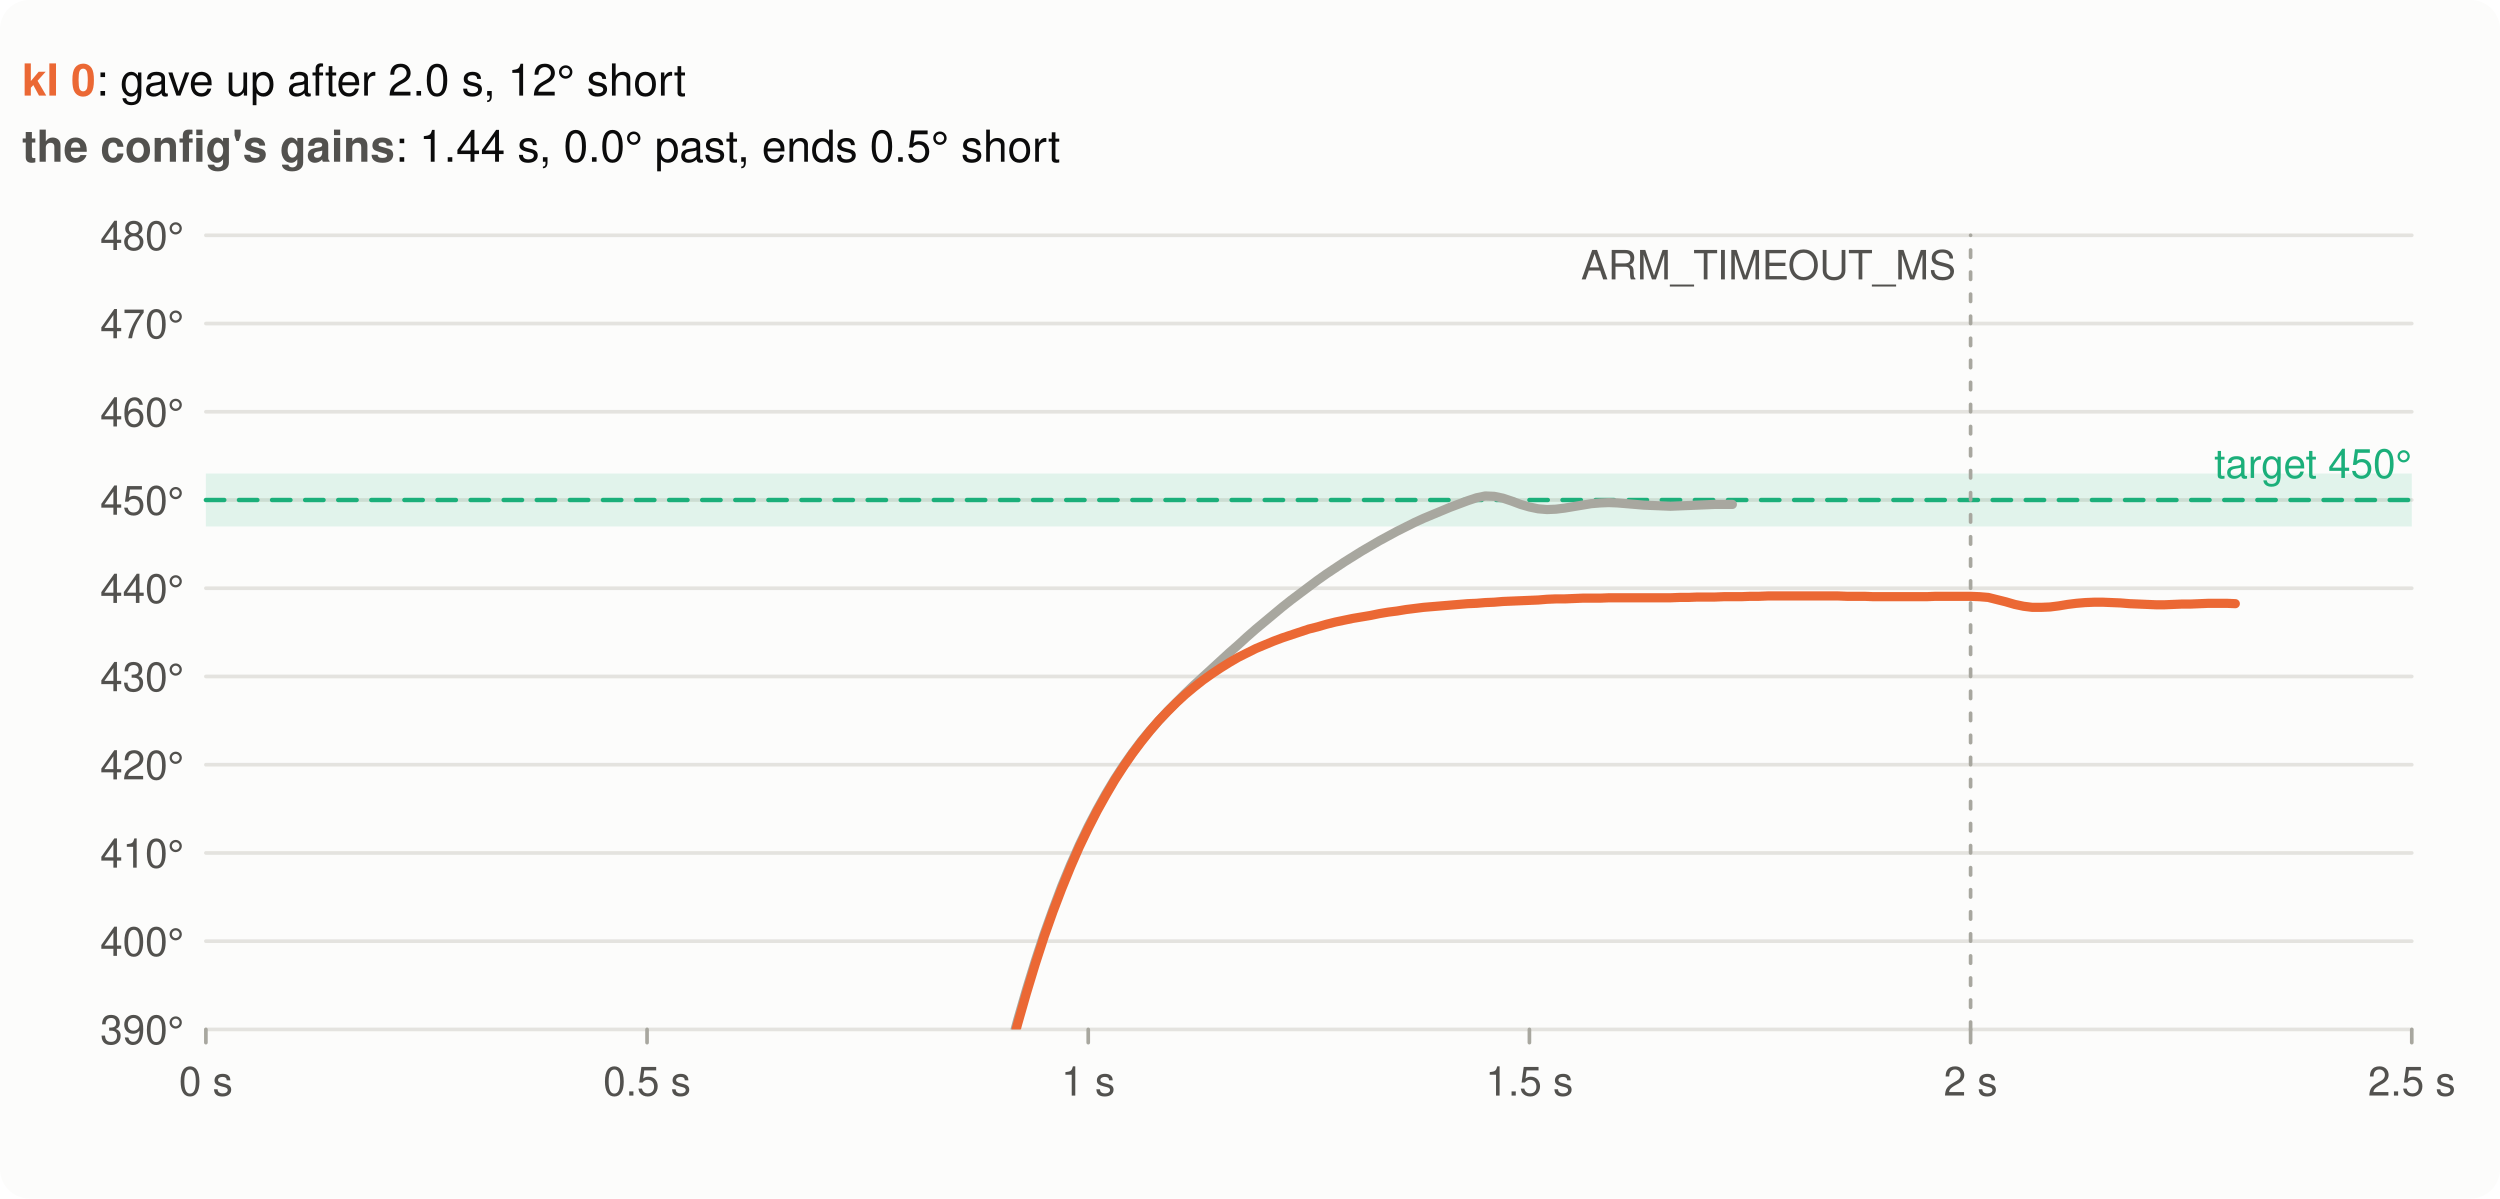
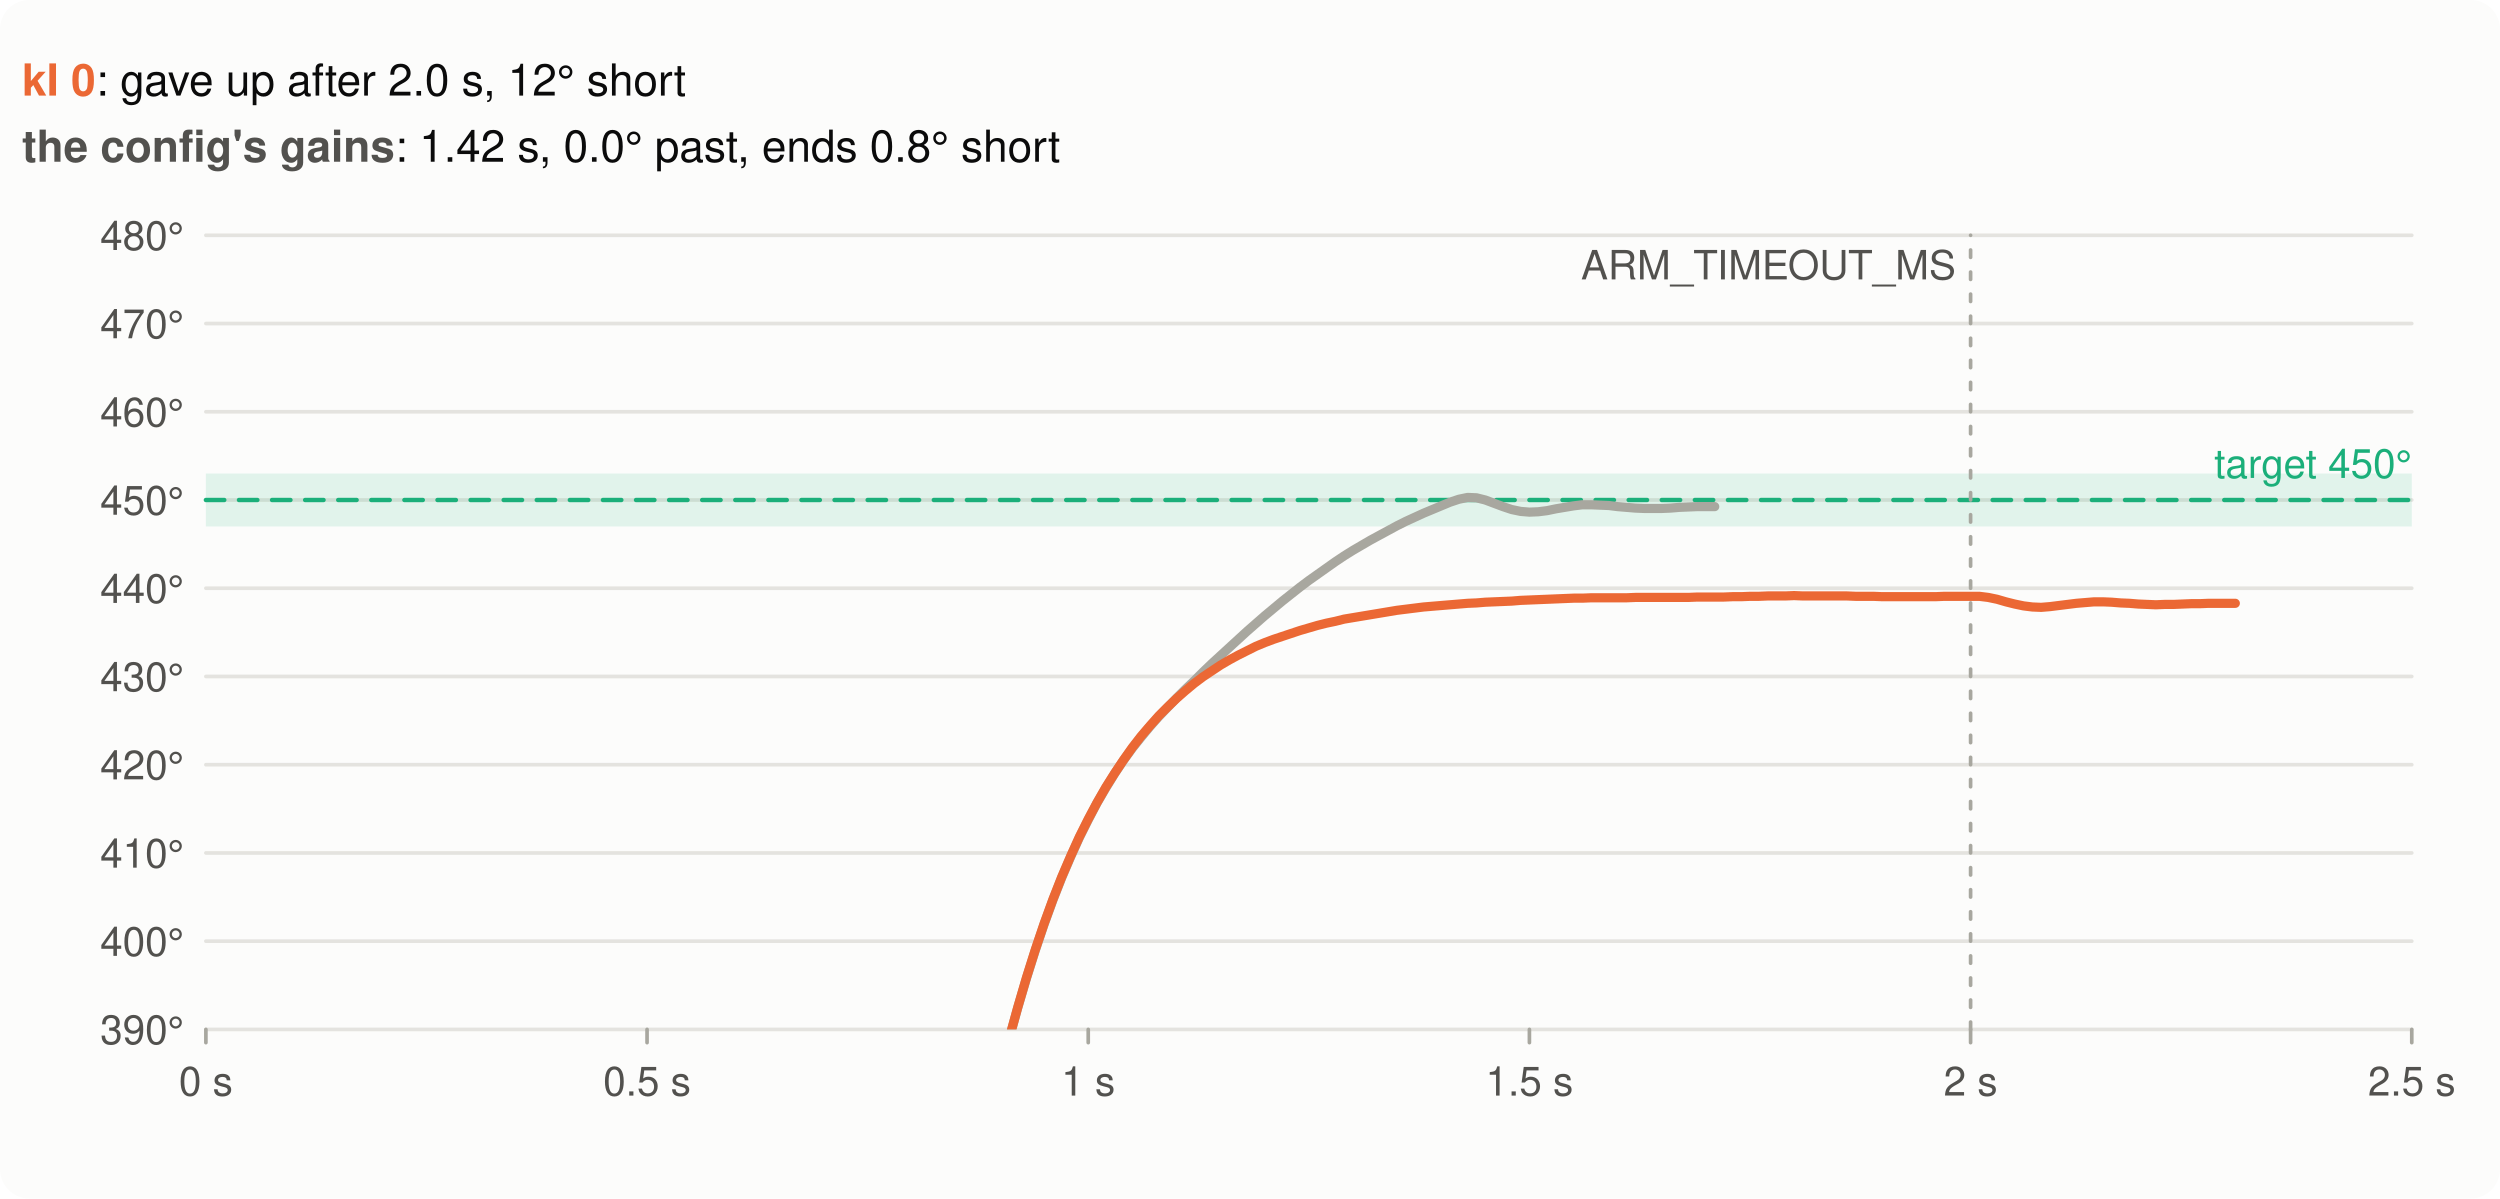
<svg xmlns="http://www.w3.org/2000/svg" width="680" height="326" viewBox="0 0 680 326" font-family="-apple-system, Segoe UI, Helvetica, Arial, sans-serif">
  <rect width="100%" height="100%" rx="8" fill="#fcfcfb" />
  <line x1="56.0" y1="280.0" x2="656.0" y2="280.0" stroke="#e4e3df" stroke-width="1.0" stroke-linecap="round" />
  <text x="50.0" y="284.0" text-anchor="end" fill="#52514e" font-size="11">390°</text>
  <line x1="56.0" y1="256.0" x2="656.0" y2="256.0" stroke="#e4e3df" stroke-width="1.0" stroke-linecap="round" />
  <text x="50.0" y="260.0" text-anchor="end" fill="#52514e" font-size="11">400°</text>
  <line x1="56.0" y1="232.0" x2="656.0" y2="232.0" stroke="#e4e3df" stroke-width="1.0" stroke-linecap="round" />
  <text x="50.0" y="236.0" text-anchor="end" fill="#52514e" font-size="11">410°</text>
  <line x1="56.0" y1="208.0" x2="656.0" y2="208.0" stroke="#e4e3df" stroke-width="1.0" stroke-linecap="round" />
  <text x="50.0" y="212.0" text-anchor="end" fill="#52514e" font-size="11">420°</text>
  <line x1="56.0" y1="184.0" x2="656.0" y2="184.0" stroke="#e4e3df" stroke-width="1.0" stroke-linecap="round" />
  <text x="50.0" y="188.0" text-anchor="end" fill="#52514e" font-size="11">430°</text>
  <line x1="56.0" y1="160.0" x2="656.0" y2="160.0" stroke="#e4e3df" stroke-width="1.0" stroke-linecap="round" />
  <text x="50.0" y="164.0" text-anchor="end" fill="#52514e" font-size="11">440°</text>
  <line x1="56.0" y1="136.0" x2="656.0" y2="136.0" stroke="#e4e3df" stroke-width="1.0" stroke-linecap="round" />
  <text x="50.0" y="140.0" text-anchor="end" fill="#52514e" font-size="11">450°</text>
  <line x1="56.0" y1="112.0" x2="656.0" y2="112.0" stroke="#e4e3df" stroke-width="1.0" stroke-linecap="round" />
  <text x="50.0" y="116.0" text-anchor="end" fill="#52514e" font-size="11">460°</text>
  <line x1="56.0" y1="88.0" x2="656.0" y2="88.0" stroke="#e4e3df" stroke-width="1.0" stroke-linecap="round" />
  <text x="50.0" y="92.0" text-anchor="end" fill="#52514e" font-size="11">470°</text>
  <line x1="56.0" y1="64.0" x2="656.0" y2="64.0" stroke="#e4e3df" stroke-width="1.0" stroke-linecap="round" />
  <text x="50.0" y="68.0" text-anchor="end" fill="#52514e" font-size="11">480°</text>
  <line x1="56.0" y1="280.0" x2="56.0" y2="283.6" stroke="#a8a79f" stroke-width="1.0" stroke-linecap="round" />
  <text x="56.0" y="298.0" text-anchor="middle" fill="#52514e" font-size="11">0 s</text>
  <line x1="176.0" y1="280.0" x2="176.0" y2="283.6" stroke="#a8a79f" stroke-width="1.0" stroke-linecap="round" />
  <text x="176.0" y="298.0" text-anchor="middle" fill="#52514e" font-size="11">0.5 s</text>
  <line x1="296.0" y1="280.0" x2="296.0" y2="283.6" stroke="#a8a79f" stroke-width="1.0" stroke-linecap="round" />
  <text x="296.0" y="298.0" text-anchor="middle" fill="#52514e" font-size="11">1 s</text>
  <line x1="416.0" y1="280.0" x2="416.0" y2="283.6" stroke="#a8a79f" stroke-width="1.0" stroke-linecap="round" />
  <text x="416.0" y="298.0" text-anchor="middle" fill="#52514e" font-size="11">1.5 s</text>
  <line x1="536.0" y1="280.0" x2="536.0" y2="283.6" stroke="#a8a79f" stroke-width="1.0" stroke-linecap="round" />
  <text x="536.0" y="298.0" text-anchor="middle" fill="#52514e" font-size="11">2 s</text>
  <line x1="656.0" y1="280.0" x2="656.0" y2="283.6" stroke="#a8a79f" stroke-width="1.0" stroke-linecap="round" />
  <text x="656.0" y="298.0" text-anchor="middle" fill="#52514e" font-size="11">2.5 s</text>
  <rect x="56.0" y="128.8" width="600.0" height="14.4" fill="#1baf7a" fill-opacity="0.12" />
  <line x1="56.0" y1="136.0" x2="656.0" y2="136.0" stroke="#1baf7a" stroke-width="1.2" stroke-linecap="round" stroke-dasharray="5 4" />
  <text x="656.0" y="130.0" text-anchor="end" fill="#1baf7a" font-size="11">target 450°</text>
  <line x1="536.0" y1="280.0" x2="536.0" y2="64.0" stroke="#a8a79f" stroke-width="1.0" stroke-linecap="round" stroke-dasharray="2 4" />
  <text x="532.0" y="76.0" text-anchor="end" fill="#52514e" font-size="11">ARM_TIMEOUT_MS</text>
  <clipPath id="inside">
    <rect x="56.0" y="64.0" width="600.0" height="216.0" />
  </clipPath>
  <g clip-path="url(#inside)">
-     <path d="M56.0 1221.8 L58.4 1221.9 L60.8 1220.8 L63.2 1217.8 L65.6 1213.4 L68.0 1207.8 L70.4 1201.2 L72.8 1193.8 L75.2 1185.7 L77.6 1177.1 L80.0 1168.0 L82.4 1158.6 L84.8 1148.9 L87.2 1138.9 L89.6 1128.7 L92.0 1118.4 L94.4 1108.0 L96.8 1097.4 L99.2 1086.8 L101.6 1076.0 L104.0 1065.3 L106.4 1054.4 L108.8 1043.6 L111.2 1032.7 L113.6 1021.7 L116.0 1010.8 L118.4 999.8 L120.8 988.9 L123.2 977.9 L125.6 966.9 L128.0 955.9 L130.4 944.9 L132.8 933.8 L135.2 922.8 L137.6 911.8 L140.0 900.8 L142.4 889.7 L144.8 878.7 L147.2 867.7 L149.6 856.6 L152.0 845.6 L154.4 834.6 L156.8 823.5 L159.2 812.5 L161.6 801.5 L164.0 790.4 L166.4 779.4 L168.8 768.3 L171.2 757.3 L173.6 746.3 L176.0 735.2 L178.4 724.2 L180.8 713.1 L183.2 702.1 L185.6 691.1 L188.0 680.0 L190.4 669.0 L192.8 657.9 L195.2 646.9 L197.6 635.9 L200.0 624.8 L202.4 613.8 L204.8 602.7 L207.2 591.7 L209.6 580.7 L212.0 569.6 L214.4 558.6 L216.8 547.5 L219.2 536.5 L221.6 525.5 L224.0 514.4 L226.4 503.4 L228.8 492.3 L231.2 481.3 L233.6 470.3 L236.0 459.2 L238.4 448.2 L240.8 437.1 L243.2 426.1 L245.6 415.1 L248.0 404.0 L250.4 393.0 L252.8 381.9 L255.2 370.9 L257.6 359.9 L260.0 348.8 L262.4 337.8 L264.8 326.8 L267.2 316.1 L269.6 305.7 L272.0 295.8 L274.4 286.4 L276.8 277.5 L279.2 269.2 L281.6 261.4 L284.0 254.1 L286.4 247.4 L288.8 241.0 L291.2 235.2 L293.6 229.8 L296.0 224.8 L298.4 220.2 L300.8 215.9 L303.2 211.9 L305.6 208.2 L308.0 204.8 L310.4 201.6 L312.8 198.7 L315.2 196.0 L317.6 193.4 L320.0 191.0 L322.4 188.6 L324.8 186.3 L327.2 184.1 L329.6 181.9 L332.0 179.7 L334.4 177.5 L336.8 175.4 L339.2 173.2 L341.6 171.1 L344.0 169.1 L346.4 167.1 L348.8 165.1 L351.2 163.2 L353.6 161.4 L356.0 159.6 L358.4 157.8 L360.8 156.1 L363.2 154.5 L365.6 152.9 L368.0 151.4 L370.4 149.9 L372.8 148.5 L375.2 147.1 L377.6 145.8 L380.0 144.5 L382.4 143.3 L384.8 142.1 L387.2 141.0 L389.6 140.0 L392.0 139.0 L394.4 138.0 L396.8 137.1 L399.2 136.2 L401.6 135.4 L404.0 134.9 L406.4 135.0 L408.8 135.5 L411.2 136.3 L413.6 137.2 L416.0 137.9 L418.4 138.4 L420.8 138.6 L423.2 138.5 L425.6 138.2 L428.0 137.8 L430.4 137.4 L432.8 137.0 L435.2 136.8 L437.6 136.7 L440.0 136.8 L442.4 137.0 L444.8 137.2 L447.2 137.4 L449.6 137.5 L452.0 137.6 L454.4 137.7 L456.8 137.6 L459.2 137.5 L461.6 137.4 L464.0 137.3 L466.4 137.2 L468.8 137.2 L471.2 137.2 " fill="none" stroke="#a8a79f" stroke-width="2.5" stroke-linejoin="round" stroke-linecap="round" />
-     <path d="M56.0 1223.4 L58.4 1223.4 L60.8 1222.3 L63.2 1219.3 L65.6 1214.9 L68.0 1209.3 L70.4 1202.7 L72.8 1195.2 L75.2 1187.1 L77.6 1178.5 L80.0 1169.4 L82.4 1160.0 L84.8 1150.3 L87.2 1140.3 L89.6 1130.1 L92.0 1119.8 L94.4 1109.4 L96.8 1098.8 L99.2 1088.2 L101.6 1077.4 L104.0 1066.7 L106.4 1055.8 L108.8 1045.0 L111.2 1034.1 L113.6 1023.2 L116.0 1012.2 L118.4 1001.2 L120.8 990.3 L123.2 979.3 L125.6 968.3 L128.0 957.3 L130.4 946.3 L132.8 935.2 L135.2 924.2 L137.6 913.2 L140.0 902.2 L142.4 891.1 L144.8 880.1 L147.2 869.1 L149.6 858.0 L152.0 847.0 L154.4 836.0 L156.8 824.9 L159.2 813.9 L161.6 802.9 L164.0 791.8 L166.4 780.8 L168.8 769.7 L171.2 758.7 L173.6 747.7 L176.0 736.6 L178.4 725.6 L180.8 714.5 L183.2 703.5 L185.6 692.5 L188.0 681.4 L190.4 670.4 L192.8 659.3 L195.2 648.3 L197.6 637.3 L200.0 626.2 L202.4 615.2 L204.8 604.1 L207.2 593.1 L209.6 582.1 L212.0 571.0 L214.4 560.0 L216.8 549.0 L219.2 537.9 L221.6 526.9 L224.0 515.8 L226.4 504.8 L228.8 493.8 L231.2 482.7 L233.6 471.7 L236.0 460.6 L238.4 449.6 L240.8 438.6 L243.2 427.5 L245.6 416.5 L248.0 405.4 L250.4 394.4 L252.8 383.4 L255.2 372.3 L257.6 361.3 L260.0 350.2 L262.4 339.2 L264.8 328.2 L267.2 317.5 L269.6 307.0 L272.0 297.0 L274.4 287.5 L276.8 278.5 L279.2 270.1 L281.6 262.2 L284.0 254.8 L286.4 248.0 L288.8 241.7 L291.2 235.8 L293.6 230.3 L296.0 225.3 L298.4 220.6 L300.8 216.3 L303.2 212.2 L305.6 208.5 L308.0 205.0 L310.4 201.8 L312.8 198.8 L315.2 196.0 L317.6 193.5 L320.0 191.1 L322.4 188.9 L324.8 186.9 L327.2 185.0 L329.6 183.3 L332.0 181.7 L334.4 180.2 L336.8 178.8 L339.2 177.6 L341.6 176.4 L344.0 175.4 L346.4 174.4 L348.8 173.5 L351.2 172.7 L353.6 171.9 L356.0 171.1 L358.4 170.5 L360.8 169.8 L363.2 169.2 L365.6 168.7 L368.0 168.2 L370.4 167.8 L372.8 167.4 L375.2 166.9 L377.6 166.5 L380.0 166.2 L382.4 165.8 L384.8 165.5 L387.2 165.2 L389.6 165.0 L392.0 164.8 L394.4 164.6 L396.8 164.4 L399.2 164.2 L401.6 164.1 L404.0 163.9 L406.4 163.8 L408.8 163.6 L411.2 163.5 L413.6 163.4 L416.0 163.3 L418.4 163.2 L420.8 163.0 L423.2 162.9 L425.6 162.9 L428.0 162.8 L430.4 162.7 L432.8 162.7 L435.2 162.7 L437.6 162.6 L440.0 162.6 L442.4 162.6 L444.8 162.6 L447.2 162.6 L449.6 162.6 L452.0 162.6 L454.4 162.6 L456.8 162.5 L459.2 162.5 L461.6 162.4 L464.0 162.4 L466.4 162.4 L468.8 162.3 L471.2 162.3 L473.6 162.3 L476.0 162.2 L478.4 162.2 L480.8 162.1 L483.2 162.1 L485.6 162.1 L488.0 162.1 L490.4 162.1 L492.8 162.1 L495.2 162.1 L497.6 162.1 L500.0 162.1 L502.4 162.2 L504.8 162.2 L507.2 162.2 L509.6 162.3 L512.0 162.3 L514.4 162.3 L516.8 162.3 L519.2 162.3 L521.6 162.3 L524.0 162.3 L526.4 162.2 L528.8 162.2 L531.2 162.2 L533.6 162.2 L536.0 162.2 L538.4 162.3 L540.8 162.5 L543.2 163.1 L545.6 163.7 L548.0 164.4 L550.4 164.9 L552.8 165.2 L555.2 165.2 L557.6 165.1 L560.0 164.8 L562.4 164.4 L564.8 164.1 L567.2 163.9 L569.6 163.8 L572.0 163.8 L574.4 163.9 L576.8 164.0 L579.2 164.2 L581.6 164.3 L584.0 164.4 L586.4 164.5 L588.8 164.5 L591.2 164.4 L593.6 164.3 L596.0 164.3 L598.4 164.2 L600.8 164.1 L603.2 164.1 L605.6 164.1 L608.0 164.2 " fill="none" stroke="#eb6834" stroke-width="2.5" stroke-linejoin="round" stroke-linecap="round" />
+     <path d="M56.0 1218.0 L58.4 1217.9 L60.8 1216.8 L63.2 1213.8 L65.6 1209.3 L68.0 1203.6 L70.4 1197.0 L72.8 1189.6 L75.2 1181.4 L77.6 1172.8 L80.0 1163.7 L82.4 1154.3 L84.8 1144.6 L87.2 1134.6 L89.6 1124.4 L92.0 1114.1 L94.4 1103.6 L96.8 1093.1 L99.2 1082.4 L101.6 1071.7 L104.0 1060.9 L106.4 1050.1 L108.8 1039.2 L111.2 1028.3 L113.6 1017.4 L116.0 1006.4 L118.4 995.5 L120.8 984.5 L123.2 973.5 L125.6 962.5 L128.0 951.5 L130.4 940.5 L132.8 929.5 L135.2 918.5 L137.6 907.4 L140.0 896.4 L142.4 885.4 L144.8 874.4 L147.2 863.3 L149.6 852.3 L152.0 841.3 L154.4 830.2 L156.8 819.2 L159.2 808.1 L161.6 797.1 L164.0 786.1 L166.4 775.0 L168.8 764.0 L171.2 752.9 L173.6 741.9 L176.0 730.9 L178.4 719.8 L180.8 708.8 L183.2 697.8 L185.6 686.7 L188.0 675.7 L190.4 664.6 L192.8 653.6 L195.2 642.6 L197.6 631.5 L200.0 620.5 L202.4 609.4 L204.8 598.4 L207.2 587.4 L209.6 576.3 L212.0 565.3 L214.4 554.2 L216.8 543.2 L219.2 532.2 L221.6 521.1 L224.0 510.1 L226.4 499.0 L228.8 488.0 L231.2 477.0 L233.6 465.9 L236.0 454.9 L238.4 443.8 L240.8 432.8 L243.2 421.8 L245.6 410.7 L248.0 399.7 L250.4 388.6 L252.8 377.6 L255.2 366.6 L257.6 355.5 L260.0 344.5 L262.4 333.5 L264.8 322.6 L267.2 312.0 L269.6 301.8 L272.0 292.1 L274.4 282.9 L276.8 274.2 L279.2 266.1 L281.6 258.5 L284.0 251.4 L286.4 244.8 L288.8 238.7 L291.2 233.1 L293.6 227.8 L296.0 223.0 L298.4 218.4 L300.8 214.3 L303.2 210.4 L305.6 206.8 L308.0 203.5 L310.4 200.5 L312.8 197.6 L315.2 194.9 L317.6 192.4 L320.0 189.9 L322.4 187.5 L324.8 185.2 L327.2 182.8 L329.6 180.5 L332.0 178.3 L334.4 176.1 L336.8 173.9 L339.2 171.7 L341.6 169.6 L344.0 167.5 L346.4 165.5 L348.8 163.5 L351.2 161.6 L353.6 159.7 L356.0 157.9 L358.4 156.2 L360.8 154.5 L363.2 152.8 L365.6 151.2 L368.0 149.7 L370.4 148.3 L372.8 146.9 L375.2 145.6 L377.6 144.3 L380.0 143.0 L382.4 141.8 L384.8 140.7 L387.2 139.6 L389.6 138.6 L392.0 137.6 L394.4 136.6 L396.8 135.8 L399.2 135.3 L401.6 135.4 L404.0 136.0 L406.4 136.9 L408.8 137.8 L411.2 138.6 L413.6 139.1 L416.0 139.3 L418.4 139.2 L420.8 138.9 L423.2 138.4 L425.6 138.0 L428.0 137.6 L430.4 137.3 L432.8 137.3 L435.2 137.4 L437.6 137.5 L440.0 137.8 L442.4 138.0 L444.8 138.2 L447.2 138.3 L449.6 138.3 L452.0 138.3 L454.4 138.2 L456.8 138.0 L459.2 137.9 L461.6 137.8 L464.0 137.8 L466.4 137.8 " fill="none" stroke="#a8a79f" stroke-width="2.5" stroke-linejoin="round" stroke-linecap="round" />
+     <path d="M56.0 1218.2 L58.4 1218.1 L60.8 1216.9 L63.2 1213.9 L65.6 1209.4 L68.0 1203.7 L70.4 1197.0 L72.8 1189.6 L75.2 1181.4 L77.6 1172.8 L80.0 1163.7 L82.4 1154.2 L84.8 1144.5 L87.2 1134.5 L89.6 1124.4 L92.0 1114.0 L94.4 1103.6 L96.8 1093.0 L99.2 1082.4 L101.6 1071.6 L104.0 1060.8 L106.4 1050.0 L108.8 1039.2 L111.2 1028.3 L113.6 1017.3 L116.0 1006.4 L118.4 995.4 L120.8 984.4 L123.2 973.5 L125.6 962.5 L128.0 951.5 L130.4 940.4 L132.8 929.4 L135.2 918.4 L137.6 907.4 L140.0 896.3 L142.4 885.3 L144.8 874.3 L147.2 863.3 L149.6 852.2 L152.0 841.2 L154.4 830.1 L156.8 819.1 L159.2 808.1 L161.6 797.0 L164.0 786.0 L166.4 775.0 L168.8 763.9 L171.2 752.9 L173.6 741.8 L176.0 730.8 L178.4 719.8 L180.8 708.7 L183.2 697.7 L185.6 686.6 L188.0 675.6 L190.4 664.6 L192.8 653.5 L195.2 642.5 L197.6 631.4 L200.0 620.4 L202.4 609.4 L204.8 598.3 L207.2 587.3 L209.6 576.2 L212.0 565.2 L214.4 554.2 L216.8 543.1 L219.2 532.1 L221.6 521.0 L224.0 510.0 L226.4 499.0 L228.8 487.9 L231.2 476.9 L233.6 465.8 L236.0 454.8 L238.4 443.8 L240.8 432.7 L243.2 421.7 L245.6 410.6 L248.0 399.6 L250.4 388.6 L252.8 377.5 L255.2 366.5 L257.6 355.4 L260.0 344.4 L262.4 333.4 L264.8 322.5 L267.2 311.9 L269.6 301.7 L272.0 292.0 L274.4 282.8 L276.8 274.1 L279.2 265.9 L281.6 258.3 L284.0 251.2 L286.4 244.6 L288.8 238.5 L291.2 232.9 L293.6 227.6 L296.0 222.8 L298.4 218.3 L300.8 214.1 L303.2 210.3 L305.6 206.7 L308.0 203.3 L310.4 200.2 L312.8 197.4 L315.2 194.7 L317.6 192.3 L320.0 190.0 L322.4 187.9 L324.8 185.9 L327.2 184.1 L329.6 182.5 L332.0 180.9 L334.4 179.5 L336.8 178.2 L339.2 177.0 L341.6 175.8 L344.0 174.8 L346.4 173.9 L348.8 173.1 L351.2 172.3 L353.6 171.5 L356.0 170.8 L358.4 170.1 L360.8 169.5 L363.2 169.0 L365.6 168.4 L368.0 168.0 L370.4 167.6 L372.8 167.2 L375.2 166.8 L377.6 166.4 L380.0 166.0 L382.4 165.7 L384.8 165.4 L387.2 165.1 L389.6 164.9 L392.0 164.7 L394.4 164.5 L396.8 164.3 L399.2 164.1 L401.6 164.0 L404.0 163.8 L406.4 163.7 L408.8 163.6 L411.2 163.5 L413.6 163.3 L416.0 163.2 L418.4 163.1 L420.8 163.0 L423.2 162.9 L425.6 162.8 L428.0 162.7 L430.4 162.7 L432.8 162.6 L435.2 162.6 L437.6 162.6 L440.0 162.6 L442.4 162.6 L444.8 162.5 L447.2 162.5 L449.6 162.5 L452.0 162.5 L454.4 162.5 L456.8 162.5 L459.2 162.5 L461.6 162.4 L464.0 162.4 L466.4 162.4 L468.8 162.4 L471.2 162.3 L473.6 162.3 L476.0 162.2 L478.4 162.2 L480.8 162.1 L483.2 162.1 L485.6 162.1 L488.0 162.0 L490.4 162.1 L492.8 162.1 L495.2 162.1 L497.6 162.1 L500.0 162.1 L502.4 162.1 L504.8 162.2 L507.2 162.2 L509.6 162.2 L512.0 162.3 L514.4 162.3 L516.8 162.3 L519.2 162.3 L521.6 162.3 L524.0 162.3 L526.4 162.3 L528.8 162.2 L531.2 162.2 L533.6 162.2 L536.0 162.2 L538.4 162.2 L540.8 162.5 L543.2 163.0 L545.6 163.7 L548.0 164.3 L550.4 164.8 L552.8 165.1 L555.2 165.2 L557.6 165.0 L560.0 164.7 L562.4 164.4 L564.8 164.1 L567.2 163.9 L569.6 163.7 L572.0 163.7 L574.4 163.8 L576.8 164.0 L579.2 164.1 L581.6 164.3 L584.0 164.4 L586.4 164.5 L588.8 164.4 L591.2 164.4 L593.6 164.3 L596.0 164.2 L598.4 164.2 L600.8 164.1 L603.2 164.1 L605.6 164.1 L608.0 164.1 " fill="none" stroke="#eb6834" stroke-width="2.5" stroke-linejoin="round" stroke-linecap="round" />
  </g>
  <text x="6.0" y="26.0" text-anchor="start" fill="#0b0b0b" font-size="12">
    <tspan fill="#eb6834" font-weight="600">kI 0</tspan>: gave up after 2.0 s, 12° short</text>
  <text x="6.0" y="44.0" text-anchor="start" fill="#0b0b0b" font-size="12">
-     <tspan fill="#52514e" font-weight="600">the config's gains</tspan>: 1.44 s, 0.0° past, ends 0.5° short</text>
+     <tspan fill="#52514e" font-weight="600">the config's gains</tspan>: 1.42 s, 0.0° past, ends 0.8° short</text>
</svg>
